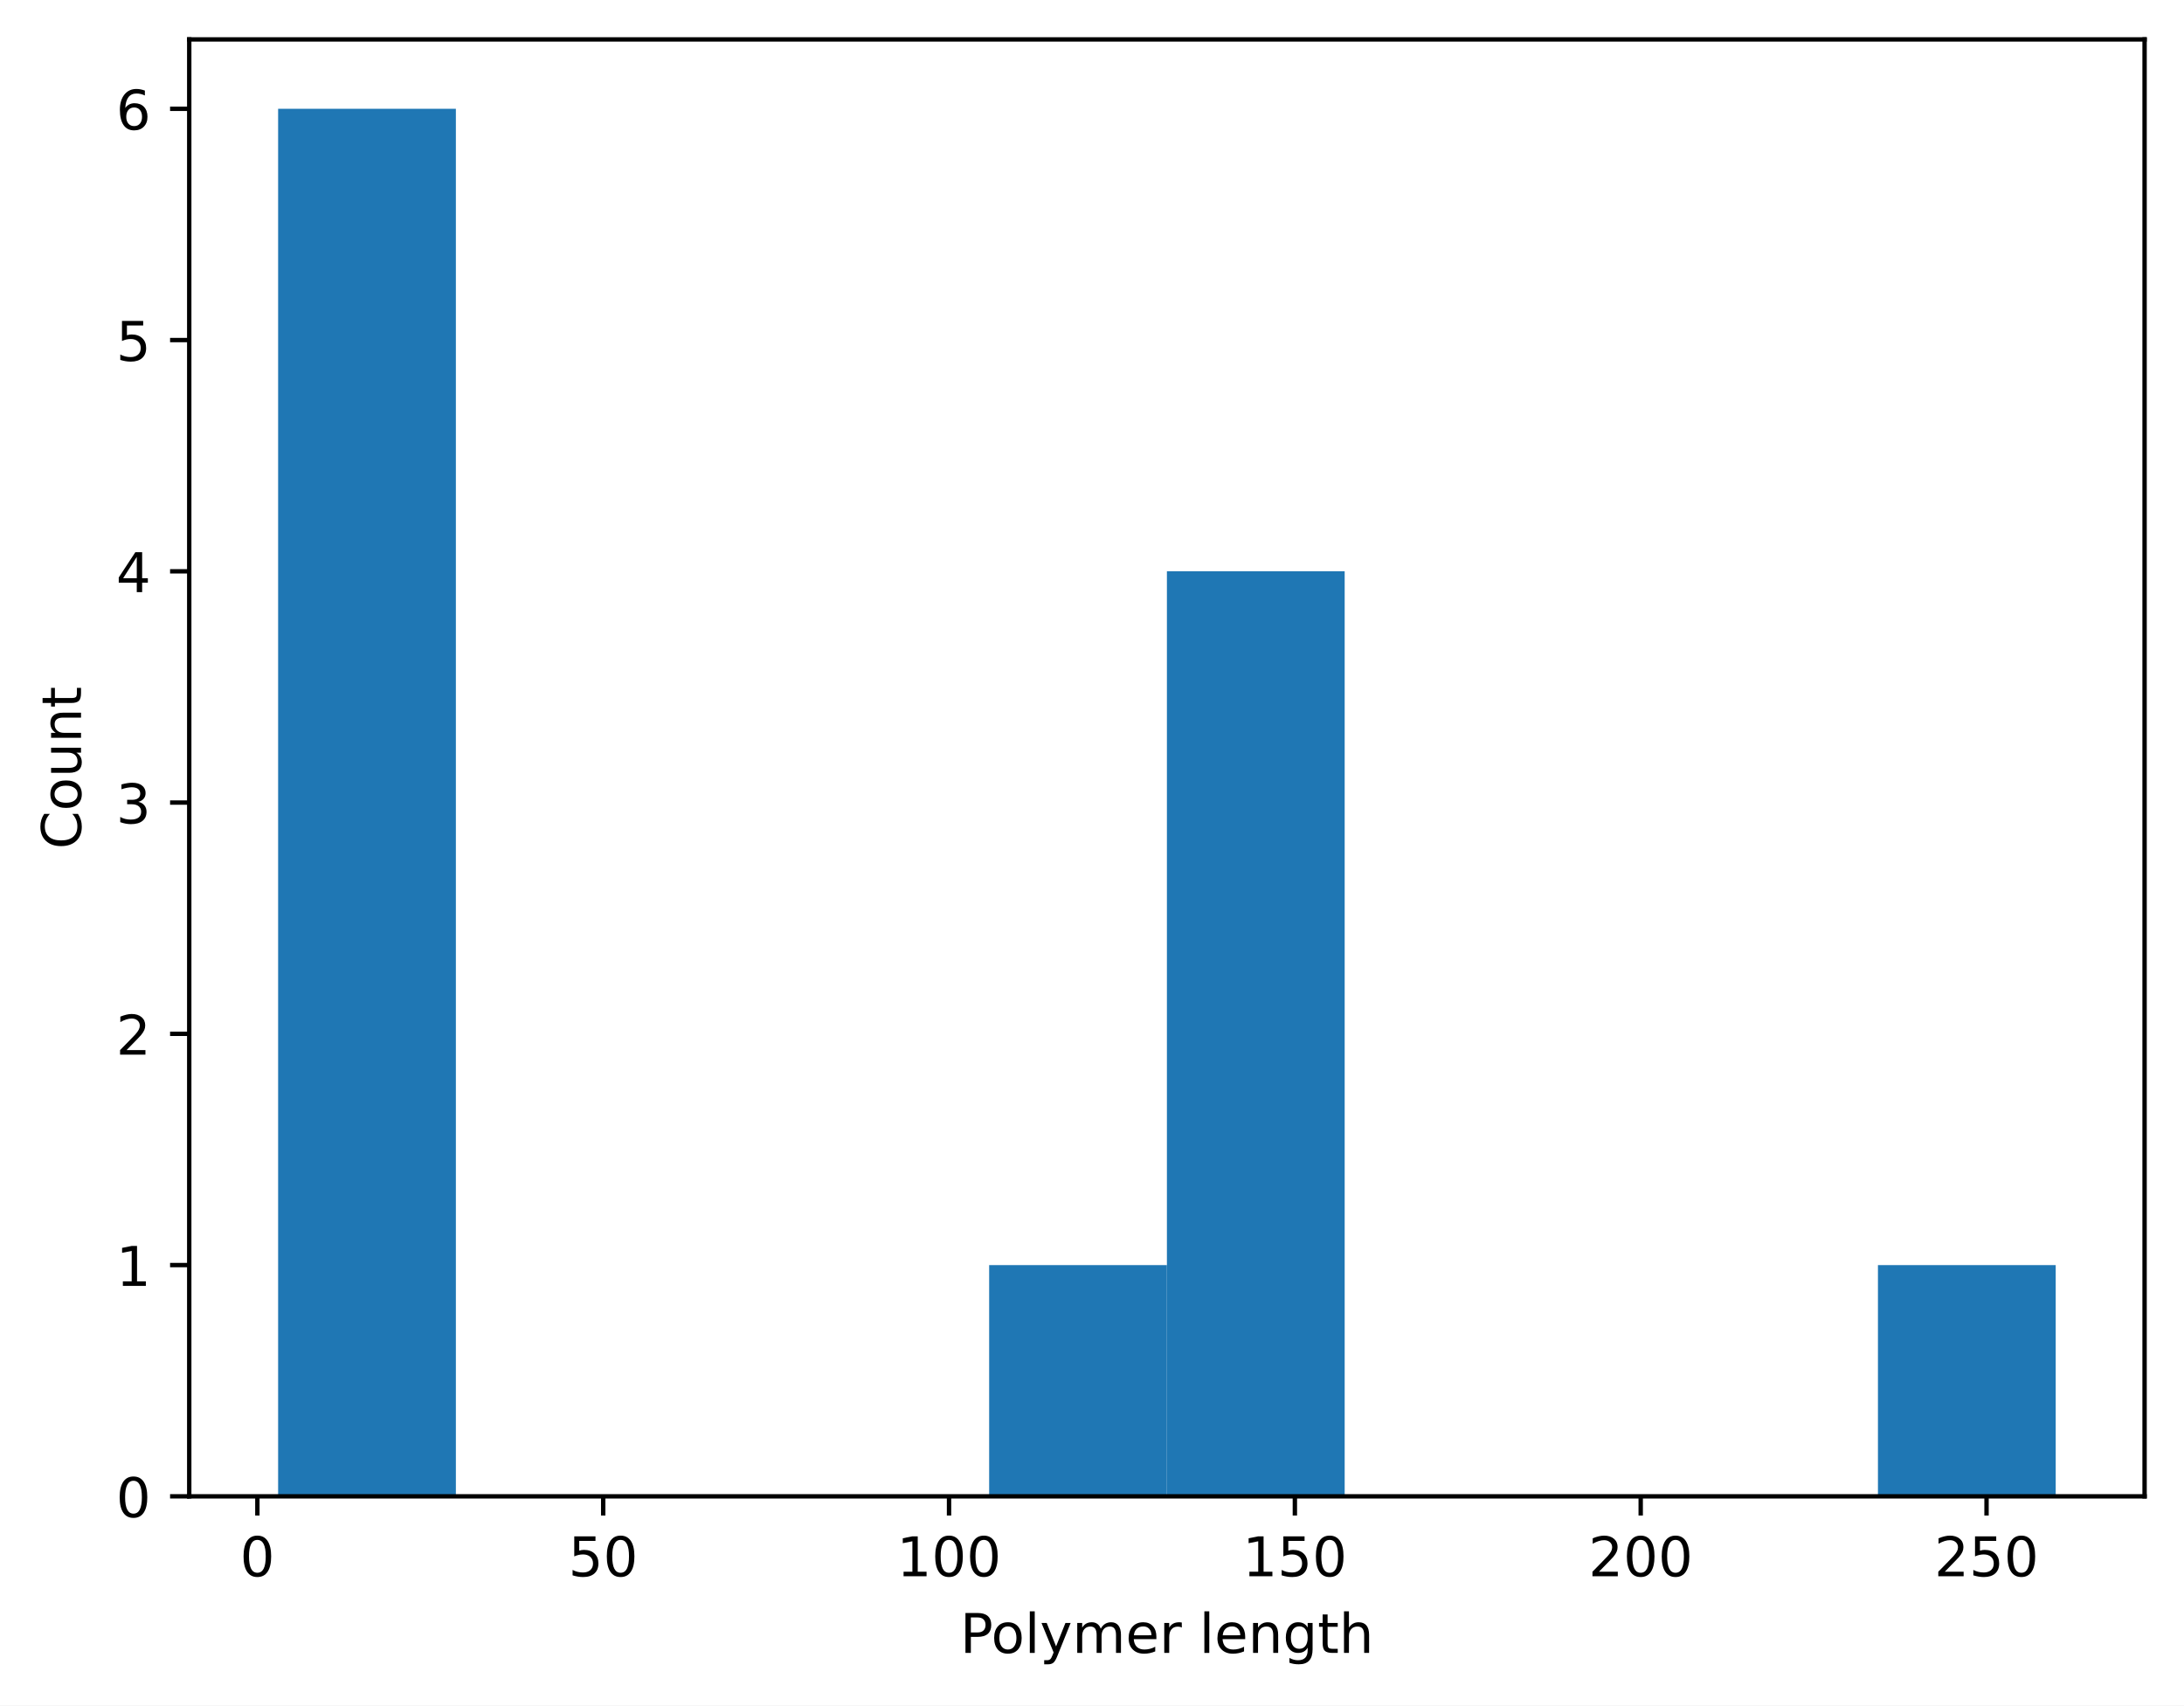
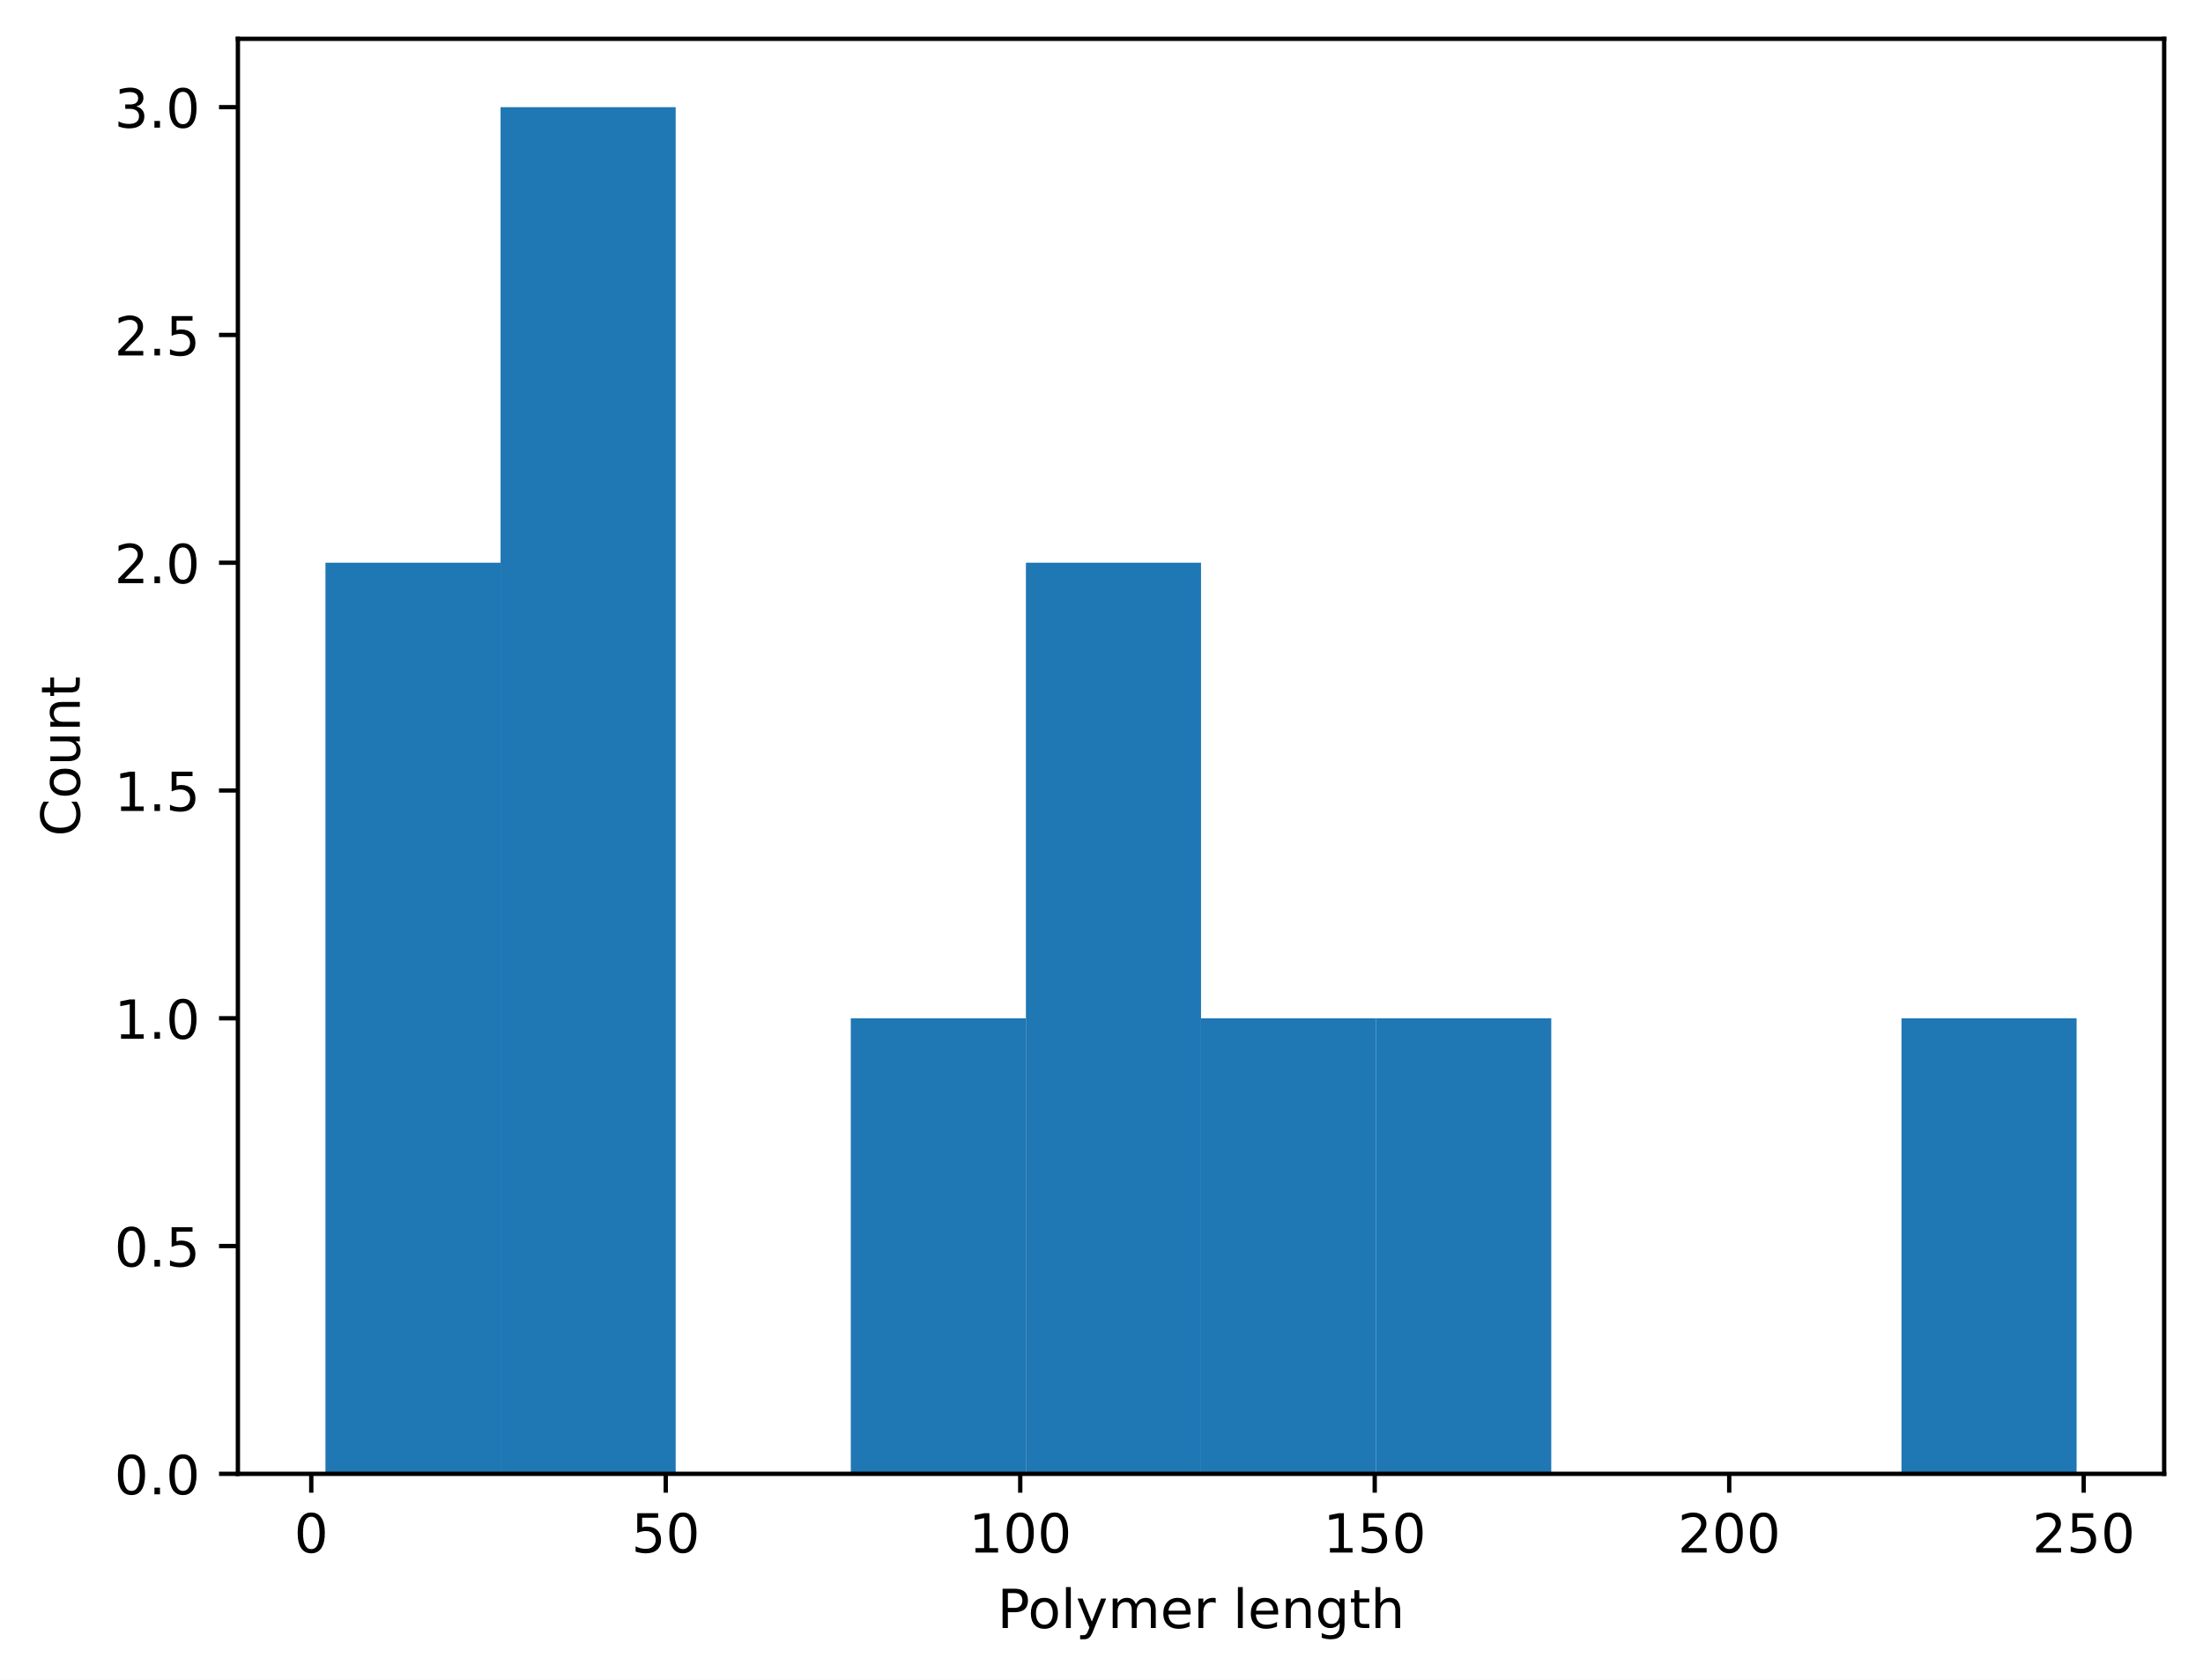
- <svg xmlns="http://www.w3.org/2000/svg" xmlns:xlink="http://www.w3.org/1999/xlink" width="398.882pt" height="311.513pt" viewBox="0 0 398.882 311.513" version="1.1">
+ <svg xmlns="http://www.w3.org/2000/svg" xmlns:xlink="http://www.w3.org/1999/xlink" width="408.423pt" height="311.513pt" viewBox="0 0 408.423 311.513" version="1.1">
  <defs>
    <style type="text/css">*{stroke-linejoin: round; stroke-linecap: butt}</style>
  </defs>
  <g id="figure_1">
    <g id="patch_1">
-       <path d="M 0 311.513  L 398.882 311.513  L 398.882 0  L 0 0  z " style="fill: #ffffff" />
+       <path d="M 0 311.513  L 408.423 311.513  L 408.423 0  L 0 0  z " style="fill: #ffffff" />
    </g>
    <g id="axes_1">
      <g id="patch_2">
-         <path d="M 34.562 273.312  L 391.683 273.312  L 391.683 7.2  L 34.562 7.2  z " style="fill: #ffffff" />
+         <path d="M 44.103 273.312  L 401.223 273.312  L 401.223 7.2  L 44.103 7.2  z " style="fill: #ffffff" />
      </g>
      <g id="patch_3">
-         <path d="M 50.795 273.312  L 83.261 273.312  L 83.261 19.872  L 50.795 19.872  z " clip-path="url(#p2651dd8317)" style="fill: #1f77b4" />
+         <path d="M 60.336 273.312  L 92.801 273.312  L 92.801 104.352  L 60.336 104.352  z " clip-path="url(#pb1a4c81869)" style="fill: #1f77b4" />
      </g>
      <g id="patch_4">
-         <path d="M 83.261 273.312  L 115.726 273.312  L 115.726 273.312  L 83.261 273.312  z " clip-path="url(#p2651dd8317)" style="fill: #1f77b4" />
+         <path d="M 92.801 273.312  L 125.267 273.312  L 125.267 19.872  L 92.801 19.872  z " clip-path="url(#pb1a4c81869)" style="fill: #1f77b4" />
      </g>
      <g id="patch_5">
-         <path d="M 115.726 273.312  L 148.192 273.312  L 148.192 273.312  L 115.726 273.312  z " clip-path="url(#p2651dd8317)" style="fill: #1f77b4" />
+         <path d="M 125.267 273.312  L 157.732 273.312  L 157.732 273.312  L 125.267 273.312  z " clip-path="url(#pb1a4c81869)" style="fill: #1f77b4" />
      </g>
      <g id="patch_6">
-         <path d="M 148.192 273.312  L 180.657 273.312  L 180.657 273.312  L 148.192 273.312  z " clip-path="url(#p2651dd8317)" style="fill: #1f77b4" />
+         <path d="M 157.732 273.312  L 190.198 273.312  L 190.198 188.832  L 157.732 188.832  z " clip-path="url(#pb1a4c81869)" style="fill: #1f77b4" />
      </g>
      <g id="patch_7">
-         <path d="M 180.657 273.312  L 213.123 273.312  L 213.123 231.072  L 180.657 231.072  z " clip-path="url(#p2651dd8317)" style="fill: #1f77b4" />
+         <path d="M 190.198 273.312  L 222.663 273.312  L 222.663 104.352  L 190.198 104.352  z " clip-path="url(#pb1a4c81869)" style="fill: #1f77b4" />
      </g>
      <g id="patch_8">
-         <path d="M 213.123 273.312  L 245.588 273.312  L 245.588 104.352  L 213.123 104.352  z " clip-path="url(#p2651dd8317)" style="fill: #1f77b4" />
+         <path d="M 222.663 273.312  L 255.129 273.312  L 255.129 188.832  L 222.663 188.832  z " clip-path="url(#pb1a4c81869)" style="fill: #1f77b4" />
      </g>
      <g id="patch_9">
-         <path d="M 245.588 273.312  L 278.053 273.312  L 278.053 273.312  L 245.588 273.312  z " clip-path="url(#p2651dd8317)" style="fill: #1f77b4" />
+         <path d="M 255.129 273.312  L 287.594 273.312  L 287.594 188.832  L 255.129 188.832  z " clip-path="url(#pb1a4c81869)" style="fill: #1f77b4" />
      </g>
      <g id="patch_10">
-         <path d="M 278.053 273.312  L 310.519 273.312  L 310.519 273.312  L 278.053 273.312  z " clip-path="url(#p2651dd8317)" style="fill: #1f77b4" />
+         <path d="M 287.594 273.312  L 320.059 273.312  L 320.059 273.312  L 287.594 273.312  z " clip-path="url(#pb1a4c81869)" style="fill: #1f77b4" />
      </g>
      <g id="patch_11">
-         <path d="M 310.519 273.312  L 342.984 273.312  L 342.984 273.312  L 310.519 273.312  z " clip-path="url(#p2651dd8317)" style="fill: #1f77b4" />
+         <path d="M 320.059 273.312  L 352.525 273.312  L 352.525 273.312  L 320.059 273.312  z " clip-path="url(#pb1a4c81869)" style="fill: #1f77b4" />
      </g>
      <g id="patch_12">
-         <path d="M 342.984 273.312  L 375.45 273.312  L 375.45 231.072  L 342.984 231.072  z " clip-path="url(#p2651dd8317)" style="fill: #1f77b4" />
+         <path d="M 352.525 273.312  L 384.99 273.312  L 384.99 188.832  L 352.525 188.832  z " clip-path="url(#pb1a4c81869)" style="fill: #1f77b4" />
      </g>
      <g id="matplotlib.axis_1">
        <g id="xtick_1">
          <g id="line2d_1">
            <defs>
-               <path id="m02f8c87aec" d="M 0 0  L 0 3.5  " style="stroke: #000000; stroke-width: 0.8" />
+               <path id="mbdf5244ab6" d="M 0 0  L 0 3.5  " style="stroke: #000000; stroke-width: 0.8" />
            </defs>
            <g>
-               <use xlink:href="#m02f8c87aec" x="47.005" y="273.312" style="stroke: #000000; stroke-width: 0.8" />
+               <use xlink:href="#mbdf5244ab6" x="57.707" y="273.312" style="stroke: #000000; stroke-width: 0.8" />
            </g>
          </g>
          <g id="text_1">
-             <g transform="translate(43.82424 287.9097) scale(0.1 -0.1)">
+             <g transform="translate(54.52582 287.9097) scale(0.1 -0.1)">
              <defs>
                <path id="DejaVuSans-13" d="M 2034 4250  Q 1547 4250 1301 3770  Q 1056 3291 1056 2328  Q 1056 1369 1301 889  Q 1547 409 2034 409  Q 2525 409 2770 889  Q 3016 1369 3016 2328  Q 3016 3291 2770 3770  Q 2525 4250 2034 4250  z M 2034 4750  Q 2819 4750 3233 4129  Q 3647 3509 3647 2328  Q 3647 1150 3233 529  Q 2819 -91 2034 -91  Q 1250 -91 836 529  Q 422 1150 422 2328  Q 422 3509 836 4129  Q 1250 4750 2034 4750  z " transform="scale(0.015625)" />
              </defs>
              <use xlink:href="#DejaVuSans-13" />
            </g>
          </g>
        </g>
        <g id="xtick_2">
          <g id="line2d_2">
            <g>
-               <use xlink:href="#m02f8c87aec" x="110.168" y="273.312" style="stroke: #000000; stroke-width: 0.8" />
+               <use xlink:href="#mbdf5244ab6" x="123.427" y="273.312" style="stroke: #000000; stroke-width: 0.8" />
            </g>
          </g>
          <g id="text_2">
-             <g transform="translate(103.8053 287.9097) scale(0.1 -0.1)">
+             <g transform="translate(117.0641 287.9097) scale(0.1 -0.1)">
              <defs>
                <path id="DejaVuSans-18" d="M 691 4666  L 3169 4666  L 3169 4134  L 1269 4134  L 1269 2991  Q 1406 3038 1543 3061  Q 1681 3084 1819 3084  Q 2600 3084 3056 2656  Q 3513 2228 3513 1497  Q 3513 744 3044 326  Q 2575 -91 1722 -91  Q 1428 -91 1123 -41  Q 819 9 494 109  L 494 744  Q 775 591 1075 516  Q 1375 441 1709 441  Q 2250 441 2565 725  Q 2881 1009 2881 1497  Q 2881 1984 2565 2268  Q 2250 2553 1709 2553  Q 1456 2553 1204 2497  Q 953 2441 691 2322  L 691 4666  z " transform="scale(0.015625)" />
              </defs>
              <use xlink:href="#DejaVuSans-18" />
              <use xlink:href="#DejaVuSans-13" transform="translate(63.625 0)" />
            </g>
          </g>
        </g>
        <g id="xtick_3">
          <g id="line2d_3">
            <g>
-               <use xlink:href="#m02f8c87aec" x="173.33" y="273.312" style="stroke: #000000; stroke-width: 0.8" />
+               <use xlink:href="#mbdf5244ab6" x="189.146" y="273.312" style="stroke: #000000; stroke-width: 0.8" />
            </g>
          </g>
          <g id="text_3">
-             <g transform="translate(163.7865 287.9097) scale(0.1 -0.1)">
+             <g transform="translate(179.6024 287.9097) scale(0.1 -0.1)">
              <defs>
                <path id="DejaVuSans-14" d="M 794 531  L 1825 531  L 1825 4091  L 703 3866  L 703 4441  L 1819 4666  L 2450 4666  L 2450 531  L 3481 531  L 3481 0  L 794 0  L 794 531  z " transform="scale(0.015625)" />
              </defs>
              <use xlink:href="#DejaVuSans-14" />
              <use xlink:href="#DejaVuSans-13" transform="translate(63.625 0)" />
              <use xlink:href="#DejaVuSans-13" transform="translate(127.25 0)" />
            </g>
          </g>
        </g>
        <g id="xtick_4">
          <g id="line2d_4">
            <g>
-               <use xlink:href="#m02f8c87aec" x="236.493" y="273.312" style="stroke: #000000; stroke-width: 0.8" />
+               <use xlink:href="#mbdf5244ab6" x="254.866" y="273.312" style="stroke: #000000; stroke-width: 0.8" />
            </g>
          </g>
          <g id="text_4">
-             <g transform="translate(226.9488 287.9097) scale(0.1 -0.1)">
+             <g transform="translate(245.322 287.9097) scale(0.1 -0.1)">
              <use xlink:href="#DejaVuSans-14" />
              <use xlink:href="#DejaVuSans-18" transform="translate(63.625 0)" />
              <use xlink:href="#DejaVuSans-13" transform="translate(127.25 0)" />
            </g>
          </g>
        </g>
        <g id="xtick_5">
          <g id="line2d_5">
            <g>
-               <use xlink:href="#m02f8c87aec" x="299.655" y="273.312" style="stroke: #000000; stroke-width: 0.8" />
+               <use xlink:href="#mbdf5244ab6" x="320.585" y="273.312" style="stroke: #000000; stroke-width: 0.8" />
            </g>
          </g>
          <g id="text_5">
-             <g transform="translate(290.1112 287.9097) scale(0.1 -0.1)">
+             <g transform="translate(311.0415 287.9097) scale(0.1 -0.1)">
              <defs>
                <path id="DejaVuSans-15" d="M 1228 531  L 3431 531  L 3431 0  L 469 0  L 469 531  Q 828 903 1448 1529  Q 2069 2156 2228 2338  Q 2531 2678 2651 2914  Q 2772 3150 2772 3378  Q 2772 3750 2511 3984  Q 2250 4219 1831 4219  Q 1534 4219 1204 4116  Q 875 4013 500 3803  L 500 4441  Q 881 4594 1212 4672  Q 1544 4750 1819 4750  Q 2544 4750 2975 4387  Q 3406 4025 3406 3419  Q 3406 3131 3298 2873  Q 3191 2616 2906 2266  Q 2828 2175 2409 1742  Q 1991 1309 1228 531  z " transform="scale(0.015625)" />
              </defs>
              <use xlink:href="#DejaVuSans-15" />
              <use xlink:href="#DejaVuSans-13" transform="translate(63.625 0)" />
              <use xlink:href="#DejaVuSans-13" transform="translate(127.25 0)" />
            </g>
          </g>
        </g>
        <g id="xtick_6">
          <g id="line2d_6">
            <g>
-               <use xlink:href="#m02f8c87aec" x="362.817" y="273.312" style="stroke: #000000; stroke-width: 0.8" />
+               <use xlink:href="#mbdf5244ab6" x="386.305" y="273.312" style="stroke: #000000; stroke-width: 0.8" />
            </g>
          </g>
          <g id="text_6">
-             <g transform="translate(353.2736 287.9097) scale(0.1 -0.1)">
+             <g transform="translate(376.761 287.9097) scale(0.1 -0.1)">
              <use xlink:href="#DejaVuSans-15" />
              <use xlink:href="#DejaVuSans-18" transform="translate(63.625 0)" />
              <use xlink:href="#DejaVuSans-13" transform="translate(127.25 0)" />
            </g>
          </g>
        </g>
        <g id="text_7">
-           <g transform="translate(175.3491 301.9104) scale(0.1 -0.1)">
+           <g transform="translate(184.8897 301.9104) scale(0.1 -0.1)">
            <defs>
              <path id="DejaVuSans-33" d="M 1259 4147  L 1259 2394  L 2053 2394  Q 2494 2394 2734 2622  Q 2975 2850 2975 3272  Q 2975 3691 2734 3919  Q 2494 4147 2053 4147  L 1259 4147  z M 628 4666  L 2053 4666  Q 2838 4666 3239 4311  Q 3641 3956 3641 3272  Q 3641 2581 3239 2228  Q 2838 1875 2053 1875  L 1259 1875  L 1259 0  L 628 0  L 628 4666  z " transform="scale(0.015625)" />
              <path id="DejaVuSans-52" d="M 1959 3097  Q 1497 3097 1228 2736  Q 959 2375 959 1747  Q 959 1119 1226 758  Q 1494 397 1959 397  Q 2419 397 2687 759  Q 2956 1122 2956 1747  Q 2956 2369 2687 2733  Q 2419 3097 1959 3097  z M 1959 3584  Q 2709 3584 3137 3096  Q 3566 2609 3566 1747  Q 3566 888 3137 398  Q 2709 -91 1959 -91  Q 1206 -91 779 398  Q 353 888 353 1747  Q 353 2609 779 3096  Q 1206 3584 1959 3584  z " transform="scale(0.015625)" />
              <path id="DejaVuSans-4f" d="M 603 4863  L 1178 4863  L 1178 0  L 603 0  L 603 4863  z " transform="scale(0.015625)" />
              <path id="DejaVuSans-5c" d="M 2059 -325  Q 1816 -950 1584 -1140  Q 1353 -1331 966 -1331  L 506 -1331  L 506 -850  L 844 -850  Q 1081 -850 1212 -737  Q 1344 -625 1503 -206  L 1606 56  L 191 3500  L 800 3500  L 1894 763  L 2988 3500  L 3597 3500  L 2059 -325  z " transform="scale(0.015625)" />
              <path id="DejaVuSans-50" d="M 3328 2828  Q 3544 3216 3844 3400  Q 4144 3584 4550 3584  Q 5097 3584 5394 3201  Q 5691 2819 5691 2113  L 5691 0  L 5113 0  L 5113 2094  Q 5113 2597 4934 2840  Q 4756 3084 4391 3084  Q 3944 3084 3684 2787  Q 3425 2491 3425 1978  L 3425 0  L 2847 0  L 2847 2094  Q 2847 2600 2669 2842  Q 2491 3084 2119 3084  Q 1678 3084 1418 2786  Q 1159 2488 1159 1978  L 1159 0  L 581 0  L 581 3500  L 1159 3500  L 1159 2956  Q 1356 3278 1631 3431  Q 1906 3584 2284 3584  Q 2666 3584 2933 3390  Q 3200 3197 3328 2828  z " transform="scale(0.015625)" />
              <path id="DejaVuSans-48" d="M 3597 1894  L 3597 1613  L 953 1613  Q 991 1019 1311 708  Q 1631 397 2203 397  Q 2534 397 2845 478  Q 3156 559 3463 722  L 3463 178  Q 3153 47 2828 -22  Q 2503 -91 2169 -91  Q 1331 -91 842 396  Q 353 884 353 1716  Q 353 2575 817 3079  Q 1281 3584 2069 3584  Q 2775 3584 3186 3129  Q 3597 2675 3597 1894  z M 3022 2063  Q 3016 2534 2758 2815  Q 2500 3097 2075 3097  Q 1594 3097 1305 2825  Q 1016 2553 972 2059  L 3022 2063  z " transform="scale(0.015625)" />
              <path id="DejaVuSans-55" d="M 2631 2963  Q 2534 3019 2420 3045  Q 2306 3072 2169 3072  Q 1681 3072 1420 2755  Q 1159 2438 1159 1844  L 1159 0  L 581 0  L 581 3500  L 1159 3500  L 1159 2956  Q 1341 3275 1631 3429  Q 1922 3584 2338 3584  Q 2397 3584 2469 3576  Q 2541 3569 2628 3553  L 2631 2963  z " transform="scale(0.015625)" />
              <path id="DejaVuSans-3" transform="scale(0.015625)" />
              <path id="DejaVuSans-51" d="M 3513 2113  L 3513 0  L 2938 0  L 2938 2094  Q 2938 2591 2744 2837  Q 2550 3084 2163 3084  Q 1697 3084 1428 2787  Q 1159 2491 1159 1978  L 1159 0  L 581 0  L 581 3500  L 1159 3500  L 1159 2956  Q 1366 3272 1645 3428  Q 1925 3584 2291 3584  Q 2894 3584 3203 3211  Q 3513 2838 3513 2113  z " transform="scale(0.015625)" />
              <path id="DejaVuSans-4a" d="M 2906 1791  Q 2906 2416 2648 2759  Q 2391 3103 1925 3103  Q 1463 3103 1205 2759  Q 947 2416 947 1791  Q 947 1169 1205 825  Q 1463 481 1925 481  Q 2391 481 2648 825  Q 2906 1169 2906 1791  z M 3481 434  Q 3481 -459 3084 -895  Q 2688 -1331 1869 -1331  Q 1566 -1331 1297 -1286  Q 1028 -1241 775 -1147  L 775 -588  Q 1028 -725 1275 -790  Q 1522 -856 1778 -856  Q 2344 -856 2625 -561  Q 2906 -266 2906 331  L 2906 616  Q 2728 306 2450 153  Q 2172 0 1784 0  Q 1141 0 747 490  Q 353 981 353 1791  Q 353 2603 747 3093  Q 1141 3584 1784 3584  Q 2172 3584 2450 3431  Q 2728 3278 2906 2969  L 2906 3500  L 3481 3500  L 3481 434  z " transform="scale(0.015625)" />
              <path id="DejaVuSans-57" d="M 1172 4494  L 1172 3500  L 2356 3500  L 2356 3053  L 1172 3053  L 1172 1153  Q 1172 725 1289 603  Q 1406 481 1766 481  L 2356 481  L 2356 0  L 1766 0  Q 1100 0 847 248  Q 594 497 594 1153  L 594 3053  L 172 3053  L 172 3500  L 594 3500  L 594 4494  L 1172 4494  z " transform="scale(0.015625)" />
              <path id="DejaVuSans-4b" d="M 3513 2113  L 3513 0  L 2938 0  L 2938 2094  Q 2938 2591 2744 2837  Q 2550 3084 2163 3084  Q 1697 3084 1428 2787  Q 1159 2491 1159 1978  L 1159 0  L 581 0  L 581 4863  L 1159 4863  L 1159 2956  Q 1366 3272 1645 3428  Q 1925 3584 2291 3584  Q 2894 3584 3203 3211  Q 3513 2838 3513 2113  z " transform="scale(0.015625)" />
            </defs>
            <use xlink:href="#DejaVuSans-33" />
            <use xlink:href="#DejaVuSans-52" transform="translate(56.73438 0)" />
            <use xlink:href="#DejaVuSans-4f" transform="translate(117.9219 0)" />
            <use xlink:href="#DejaVuSans-5c" transform="translate(145.7031 0)" />
            <use xlink:href="#DejaVuSans-50" transform="translate(204.8906 0)" />
            <use xlink:href="#DejaVuSans-48" transform="translate(302.2969 0)" />
            <use xlink:href="#DejaVuSans-55" transform="translate(363.8281 0)" />
            <use xlink:href="#DejaVuSans-3" transform="translate(404.9375 0)" />
            <use xlink:href="#DejaVuSans-4f" transform="translate(436.7188 0)" />
            <use xlink:href="#DejaVuSans-48" transform="translate(464.5 0)" />
            <use xlink:href="#DejaVuSans-51" transform="translate(526.0312 0)" />
            <use xlink:href="#DejaVuSans-4a" transform="translate(589.4062 0)" />
            <use xlink:href="#DejaVuSans-57" transform="translate(652.8906 0)" />
            <use xlink:href="#DejaVuSans-4b" transform="translate(692.0938 0)" />
          </g>
        </g>
      </g>
      <g id="matplotlib.axis_2">
        <g id="ytick_1">
          <g id="line2d_7">
            <defs>
-               <path id="mee234ca1a7" d="M 0 0  L -3.5 0  " style="stroke: #000000; stroke-width: 0.8" />
+               <path id="mfcb77a57c4" d="M 0 0  L -3.5 0  " style="stroke: #000000; stroke-width: 0.8" />
            </defs>
            <g>
-               <use xlink:href="#mee234ca1a7" x="34.562" y="273.312" style="stroke: #000000; stroke-width: 0.8" />
+               <use xlink:href="#mfcb77a57c4" x="44.103" y="273.312" style="stroke: #000000; stroke-width: 0.8" />
            </g>
          </g>
          <g id="text_8">
            <g transform="translate(21.2 277.1108) scale(0.1 -0.1)">
+               <defs>
+                 <path id="DejaVuSans-11" d="M 684 794  L 1344 794  L 1344 0  L 684 0  L 684 794  z " transform="scale(0.015625)" />
+               </defs>
              <use xlink:href="#DejaVuSans-13" />
+               <use xlink:href="#DejaVuSans-11" transform="translate(63.625 0)" />
+               <use xlink:href="#DejaVuSans-13" transform="translate(95.40625 0)" />
            </g>
          </g>
        </g>
        <g id="ytick_2">
          <g id="line2d_8">
            <g>
-               <use xlink:href="#mee234ca1a7" x="34.562" y="231.072" style="stroke: #000000; stroke-width: 0.8" />
+               <use xlink:href="#mfcb77a57c4" x="44.103" y="231.072" style="stroke: #000000; stroke-width: 0.8" />
            </g>
          </g>
          <g id="text_9">
            <g transform="translate(21.2 234.8708) scale(0.1 -0.1)">
-               <use xlink:href="#DejaVuSans-14" />
+               <use xlink:href="#DejaVuSans-13" />
+               <use xlink:href="#DejaVuSans-11" transform="translate(63.625 0)" />
+               <use xlink:href="#DejaVuSans-18" transform="translate(95.40625 0)" />
            </g>
          </g>
        </g>
        <g id="ytick_3">
          <g id="line2d_9">
            <g>
-               <use xlink:href="#mee234ca1a7" x="34.562" y="188.832" style="stroke: #000000; stroke-width: 0.8" />
+               <use xlink:href="#mfcb77a57c4" x="44.103" y="188.832" style="stroke: #000000; stroke-width: 0.8" />
            </g>
          </g>
          <g id="text_10">
            <g transform="translate(21.2 192.6308) scale(0.1 -0.1)">
-               <use xlink:href="#DejaVuSans-15" />
+               <use xlink:href="#DejaVuSans-14" />
+               <use xlink:href="#DejaVuSans-11" transform="translate(63.625 0)" />
+               <use xlink:href="#DejaVuSans-13" transform="translate(95.40625 0)" />
            </g>
          </g>
        </g>
        <g id="ytick_4">
          <g id="line2d_10">
            <g>
-               <use xlink:href="#mee234ca1a7" x="34.562" y="146.592" style="stroke: #000000; stroke-width: 0.8" />
+               <use xlink:href="#mfcb77a57c4" x="44.103" y="146.592" style="stroke: #000000; stroke-width: 0.8" />
            </g>
          </g>
          <g id="text_11">
            <g transform="translate(21.2 150.3908) scale(0.1 -0.1)">
-               <defs>
-                 <path id="DejaVuSans-16" d="M 2597 2516  Q 3050 2419 3304 2112  Q 3559 1806 3559 1356  Q 3559 666 3084 287  Q 2609 -91 1734 -91  Q 1441 -91 1130 -33  Q 819 25 488 141  L 488 750  Q 750 597 1062 519  Q 1375 441 1716 441  Q 2309 441 2620 675  Q 2931 909 2931 1356  Q 2931 1769 2642 2001  Q 2353 2234 1838 2234  L 1294 2234  L 1294 2753  L 1863 2753  Q 2328 2753 2575 2939  Q 2822 3125 2822 3475  Q 2822 3834 2567 4026  Q 2313 4219 1838 4219  Q 1578 4219 1281 4162  Q 984 4106 628 3988  L 628 4550  Q 988 4650 1302 4700  Q 1616 4750 1894 4750  Q 2613 4750 3031 4423  Q 3450 4097 3450 3541  Q 3450 3153 3228 2886  Q 3006 2619 2597 2516  z " transform="scale(0.015625)" />
-               </defs>
-               <use xlink:href="#DejaVuSans-16" />
+               <use xlink:href="#DejaVuSans-14" />
+               <use xlink:href="#DejaVuSans-11" transform="translate(63.625 0)" />
+               <use xlink:href="#DejaVuSans-18" transform="translate(95.40625 0)" />
            </g>
          </g>
        </g>
        <g id="ytick_5">
          <g id="line2d_11">
            <g>
-               <use xlink:href="#mee234ca1a7" x="34.562" y="104.352" style="stroke: #000000; stroke-width: 0.8" />
+               <use xlink:href="#mfcb77a57c4" x="44.103" y="104.352" style="stroke: #000000; stroke-width: 0.8" />
            </g>
          </g>
          <g id="text_12">
            <g transform="translate(21.2 108.1508) scale(0.1 -0.1)">
-               <defs>
-                 <path id="DejaVuSans-17" d="M 2419 4116  L 825 1625  L 2419 1625  L 2419 4116  z M 2253 4666  L 3047 4666  L 3047 1625  L 3713 1625  L 3713 1100  L 3047 1100  L 3047 0  L 2419 0  L 2419 1100  L 313 1100  L 313 1709  L 2253 4666  z " transform="scale(0.015625)" />
-               </defs>
-               <use xlink:href="#DejaVuSans-17" />
+               <use xlink:href="#DejaVuSans-15" />
+               <use xlink:href="#DejaVuSans-11" transform="translate(63.625 0)" />
+               <use xlink:href="#DejaVuSans-13" transform="translate(95.40625 0)" />
            </g>
          </g>
        </g>
        <g id="ytick_6">
          <g id="line2d_12">
            <g>
-               <use xlink:href="#mee234ca1a7" x="34.562" y="62.112" style="stroke: #000000; stroke-width: 0.8" />
+               <use xlink:href="#mfcb77a57c4" x="44.103" y="62.112" style="stroke: #000000; stroke-width: 0.8" />
            </g>
          </g>
          <g id="text_13">
            <g transform="translate(21.2 65.91083) scale(0.1 -0.1)">
-               <use xlink:href="#DejaVuSans-18" />
+               <use xlink:href="#DejaVuSans-15" />
+               <use xlink:href="#DejaVuSans-11" transform="translate(63.625 0)" />
+               <use xlink:href="#DejaVuSans-18" transform="translate(95.40625 0)" />
            </g>
          </g>
        </g>
        <g id="ytick_7">
          <g id="line2d_13">
            <g>
-               <use xlink:href="#mee234ca1a7" x="34.562" y="19.872" style="stroke: #000000; stroke-width: 0.8" />
+               <use xlink:href="#mfcb77a57c4" x="44.103" y="19.872" style="stroke: #000000; stroke-width: 0.8" />
            </g>
          </g>
          <g id="text_14">
            <g transform="translate(21.2 23.67083) scale(0.1 -0.1)">
              <defs>
-                 <path id="DejaVuSans-19" d="M 2113 2584  Q 1688 2584 1439 2293  Q 1191 2003 1191 1497  Q 1191 994 1439 701  Q 1688 409 2113 409  Q 2538 409 2786 701  Q 3034 994 3034 1497  Q 3034 2003 2786 2293  Q 2538 2584 2113 2584  z M 3366 4563  L 3366 3988  Q 3128 4100 2886 4159  Q 2644 4219 2406 4219  Q 1781 4219 1451 3797  Q 1122 3375 1075 2522  Q 1259 2794 1537 2939  Q 1816 3084 2150 3084  Q 2853 3084 3261 2657  Q 3669 2231 3669 1497  Q 3669 778 3244 343  Q 2819 -91 2113 -91  Q 1303 -91 875 529  Q 447 1150 447 2328  Q 447 3434 972 4092  Q 1497 4750 2381 4750  Q 2619 4750 2861 4703  Q 3103 4656 3366 4563  z " transform="scale(0.015625)" />
-               </defs>
-               <use xlink:href="#DejaVuSans-19" />
+                 <path id="DejaVuSans-16" d="M 2597 2516  Q 3050 2419 3304 2112  Q 3559 1806 3559 1356  Q 3559 666 3084 287  Q 2609 -91 1734 -91  Q 1441 -91 1130 -33  Q 819 25 488 141  L 488 750  Q 750 597 1062 519  Q 1375 441 1716 441  Q 2309 441 2620 675  Q 2931 909 2931 1356  Q 2931 1769 2642 2001  Q 2353 2234 1838 2234  L 1294 2234  L 1294 2753  L 1863 2753  Q 2328 2753 2575 2939  Q 2822 3125 2822 3475  Q 2822 3834 2567 4026  Q 2313 4219 1838 4219  Q 1578 4219 1281 4162  Q 984 4106 628 3988  L 628 4550  Q 988 4650 1302 4700  Q 1616 4750 1894 4750  Q 2613 4750 3031 4423  Q 3450 4097 3450 3541  Q 3450 3153 3228 2886  Q 3006 2619 2597 2516  z " transform="scale(0.015625)" />
+               </defs>
+               <use xlink:href="#DejaVuSans-16" />
+               <use xlink:href="#DejaVuSans-11" transform="translate(63.625 0)" />
+               <use xlink:href="#DejaVuSans-13" transform="translate(95.40625 0)" />
            </g>
          </g>
        </g>
        <g id="text_15">
          <g transform="translate(14.79766 155.1044) rotate(-90) scale(0.1 -0.1)">
            <defs>
              <path id="DejaVuSans-26" d="M 4122 4306  L 4122 3641  Q 3803 3938 3442 4084  Q 3081 4231 2675 4231  Q 1875 4231 1450 3742  Q 1025 3253 1025 2328  Q 1025 1406 1450 917  Q 1875 428 2675 428  Q 3081 428 3442 575  Q 3803 722 4122 1019  L 4122 359  Q 3791 134 3420 21  Q 3050 -91 2638 -91  Q 1578 -91 968 557  Q 359 1206 359 2328  Q 359 3453 968 4101  Q 1578 4750 2638 4750  Q 3056 4750 3426 4639  Q 3797 4528 4122 4306  z " transform="scale(0.015625)" />
              <path id="DejaVuSans-58" d="M 544 1381  L 544 3500  L 1119 3500  L 1119 1403  Q 1119 906 1312 657  Q 1506 409 1894 409  Q 2359 409 2629 706  Q 2900 1003 2900 1516  L 2900 3500  L 3475 3500  L 3475 0  L 2900 0  L 2900 538  Q 2691 219 2414 64  Q 2138 -91 1772 -91  Q 1169 -91 856 284  Q 544 659 544 1381  z M 1991 3584  L 1991 3584  z " transform="scale(0.015625)" />
            </defs>
            <use xlink:href="#DejaVuSans-26" />
            <use xlink:href="#DejaVuSans-52" transform="translate(69.82812 0)" />
            <use xlink:href="#DejaVuSans-58" transform="translate(131.0156 0)" />
            <use xlink:href="#DejaVuSans-51" transform="translate(194.3906 0)" />
            <use xlink:href="#DejaVuSans-57" transform="translate(257.7656 0)" />
          </g>
        </g>
      </g>
      <g id="patch_13">
-         <path d="M 34.562 273.312  L 34.562 7.2  " style="fill: none; stroke: #000000; stroke-width: 0.8; stroke-linejoin: miter; stroke-linecap: square" />
+         <path d="M 44.103 273.312  L 44.103 7.2  " style="fill: none; stroke: #000000; stroke-width: 0.8; stroke-linejoin: miter; stroke-linecap: square" />
      </g>
      <g id="patch_14">
-         <path d="M 391.683 273.312  L 391.683 7.2  " style="fill: none; stroke: #000000; stroke-width: 0.8; stroke-linejoin: miter; stroke-linecap: square" />
+         <path d="M 401.223 273.312  L 401.223 7.2  " style="fill: none; stroke: #000000; stroke-width: 0.8; stroke-linejoin: miter; stroke-linecap: square" />
      </g>
      <g id="patch_15">
-         <path d="M 34.562 273.312  L 391.683 273.312  " style="fill: none; stroke: #000000; stroke-width: 0.8; stroke-linejoin: miter; stroke-linecap: square" />
+         <path d="M 44.103 273.312  L 401.223 273.312  " style="fill: none; stroke: #000000; stroke-width: 0.8; stroke-linejoin: miter; stroke-linecap: square" />
      </g>
      <g id="patch_16">
-         <path d="M 34.562 7.2  L 391.683 7.2  " style="fill: none; stroke: #000000; stroke-width: 0.8; stroke-linejoin: miter; stroke-linecap: square" />
+         <path d="M 44.103 7.2  L 401.223 7.2  " style="fill: none; stroke: #000000; stroke-width: 0.8; stroke-linejoin: miter; stroke-linecap: square" />
      </g>
    </g>
  </g>
  <defs>
-     <clipPath id="p2651dd8317">
-       <rect x="34.562" y="7.2" width="357.12" height="266.112" />
+     <clipPath id="pb1a4c81869">
+       <rect x="44.103" y="7.2" width="357.12" height="266.112" />
    </clipPath>
  </defs>
</svg>
